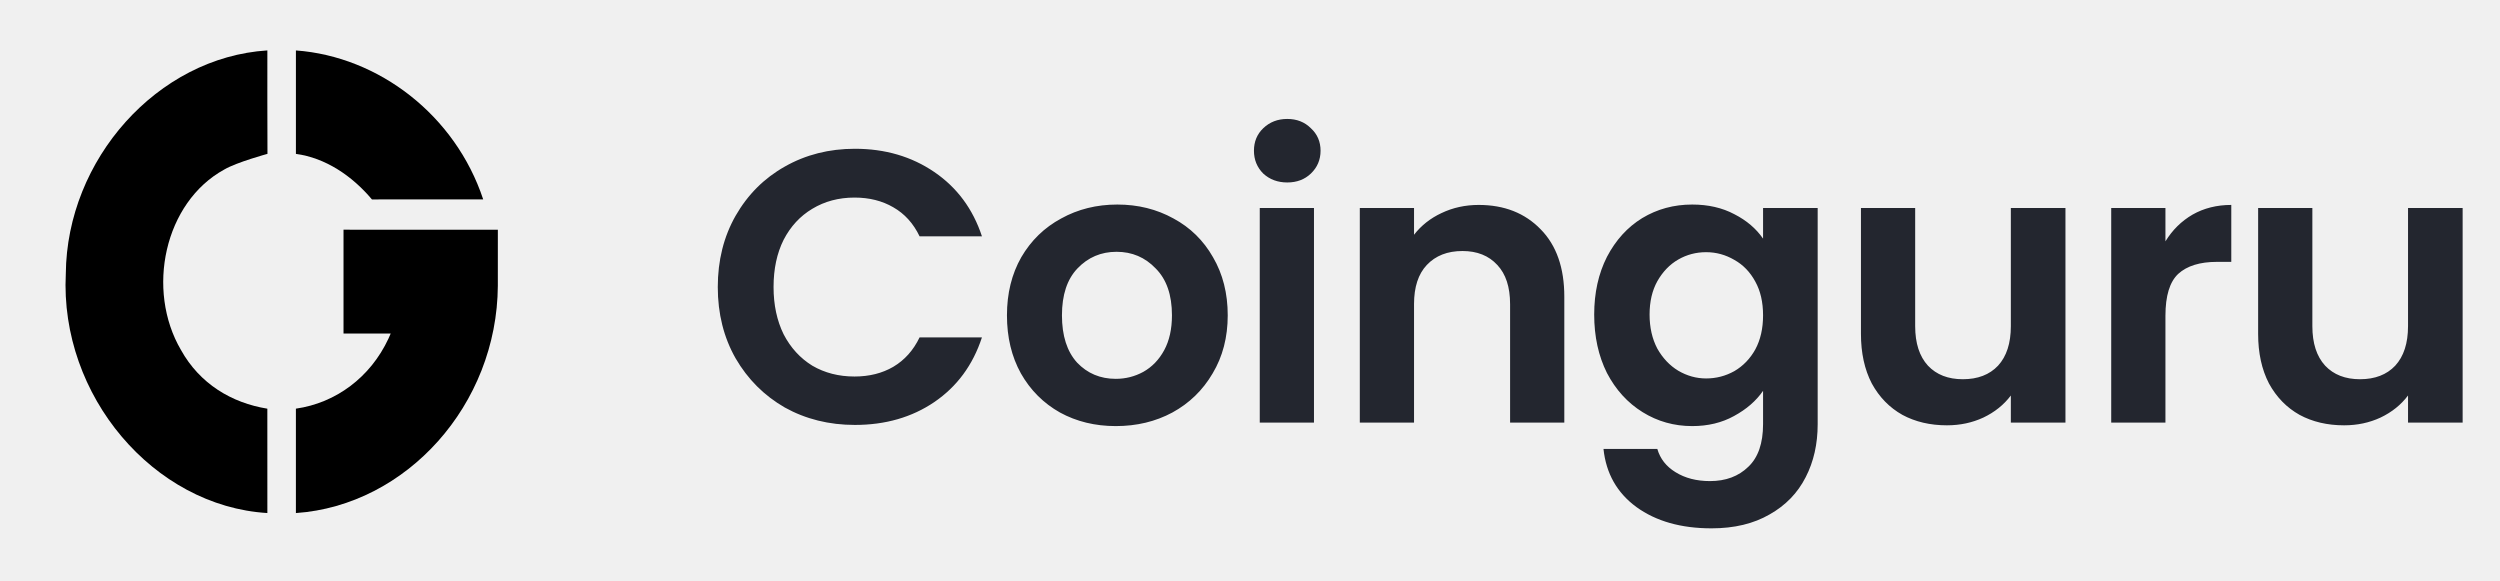
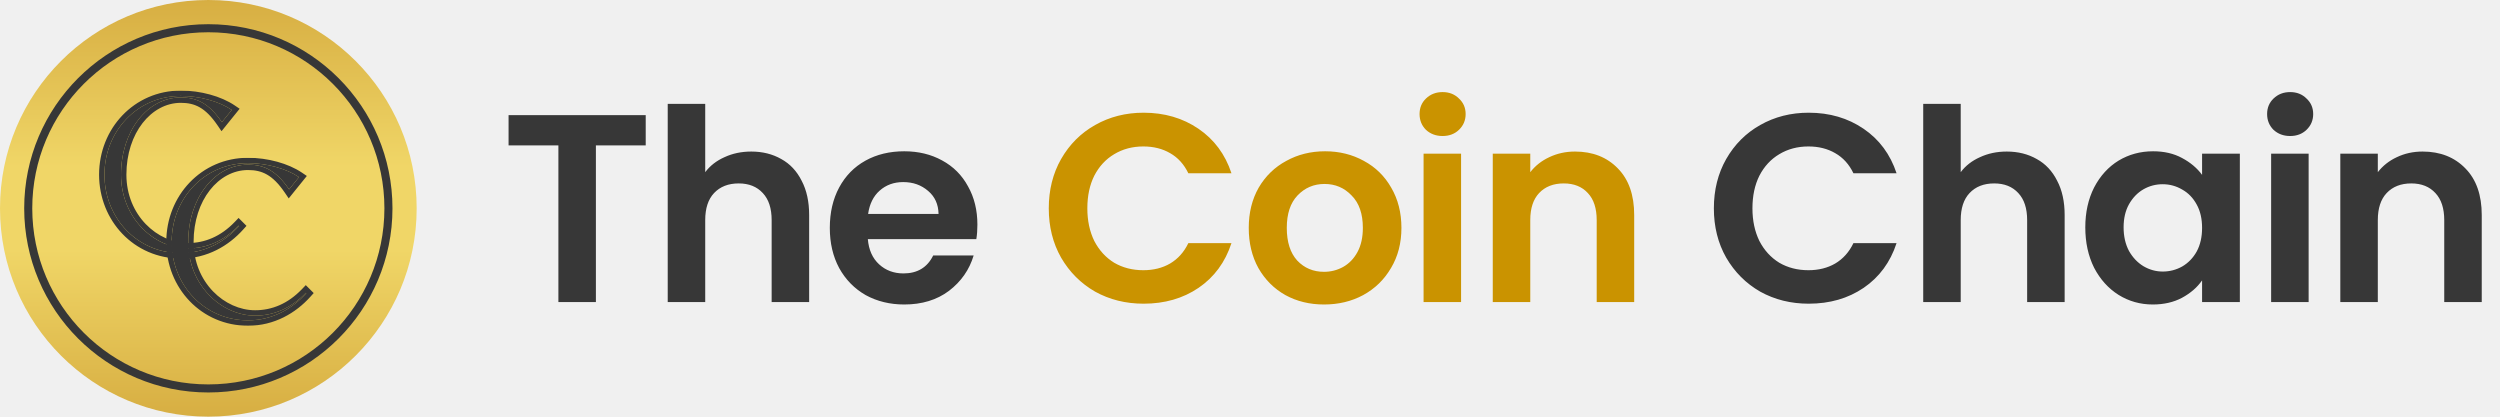
- <svg xmlns="http://www.w3.org/2000/svg" width="142" height="33" viewBox="0 0 142 33" fill="none">
-   <path d="M15.186 28.765C15.186 28.995 15.186 29.141 15.186 29.141C8.731 28.749 3.388 22.48 3.738 15.543C3.793 9.067 8.93 3.261 15.186 2.863C15.186 2.863 15.182 8.494 15.192 8.739C15.192 8.739 13.447 9.215 12.742 9.627C9.329 11.495 8.281 16.47 10.28 19.88C11.348 21.801 13.153 22.883 15.185 23.213C15.185 23.213 15.185 28.116 15.186 28.765Z" fill="black" />
-   <path d="M22.192 18.945L19.512 18.944C19.512 17.172 19.512 14.819 19.512 13.047L28.278 13.048L28.277 16.23C28.238 22.995 23.084 28.707 16.807 29.142V23.212C19.077 22.887 21.038 21.433 22.064 19.235L22.192 18.945Z" fill="black" />
-   <path d="M27.445 11.324C27.351 11.324 21.126 11.328 21.126 11.328C20 9.987 18.485 8.966 16.808 8.741V2.865C21.523 3.211 25.864 6.55 27.445 11.324Z" fill="black" />
-   <path d="M40.77 16.304C40.77 14.793 41.107 13.444 41.782 12.256C42.471 11.053 43.403 10.122 44.576 9.462C45.764 8.787 47.091 8.45 48.558 8.45C50.274 8.45 51.777 8.89 53.068 9.77C54.359 10.65 55.261 11.867 55.774 13.422H52.232C51.88 12.689 51.381 12.139 50.736 11.772C50.105 11.405 49.372 11.222 48.536 11.222C47.641 11.222 46.842 11.435 46.138 11.86C45.449 12.271 44.906 12.857 44.51 13.62C44.129 14.383 43.938 15.277 43.938 16.304C43.938 17.316 44.129 18.211 44.51 18.988C44.906 19.751 45.449 20.345 46.138 20.77C46.842 21.181 47.641 21.386 48.536 21.386C49.372 21.386 50.105 21.203 50.736 20.836C51.381 20.455 51.88 19.897 52.232 19.164H55.774C55.261 20.733 54.359 21.958 53.068 22.838C51.792 23.703 50.289 24.136 48.558 24.136C47.091 24.136 45.764 23.806 44.576 23.146C43.403 22.471 42.471 21.54 41.782 20.352C41.107 19.164 40.77 17.815 40.77 16.304ZM63.377 24.202C62.203 24.202 61.147 23.945 60.209 23.432C59.27 22.904 58.529 22.163 57.987 21.21C57.459 20.257 57.195 19.157 57.195 17.91C57.195 16.663 57.466 15.563 58.009 14.61C58.566 13.657 59.321 12.923 60.275 12.41C61.228 11.882 62.291 11.618 63.465 11.618C64.638 11.618 65.701 11.882 66.655 12.41C67.608 12.923 68.356 13.657 68.899 14.61C69.456 15.563 69.735 16.663 69.735 17.91C69.735 19.157 69.449 20.257 68.877 21.21C68.319 22.163 67.557 22.904 66.589 23.432C65.635 23.945 64.565 24.202 63.377 24.202ZM63.377 21.518C63.934 21.518 64.455 21.386 64.939 21.122C65.437 20.843 65.833 20.433 66.127 19.89C66.42 19.347 66.567 18.687 66.567 17.91C66.567 16.751 66.259 15.864 65.643 15.248C65.041 14.617 64.301 14.302 63.421 14.302C62.541 14.302 61.8 14.617 61.199 15.248C60.612 15.864 60.319 16.751 60.319 17.91C60.319 19.069 60.605 19.963 61.177 20.594C61.763 21.21 62.497 21.518 63.377 21.518ZM73.116 10.364C72.573 10.364 72.119 10.195 71.752 9.858C71.4 9.506 71.224 9.073 71.224 8.56C71.224 8.047 71.4 7.621 71.752 7.284C72.119 6.932 72.573 6.756 73.116 6.756C73.659 6.756 74.106 6.932 74.458 7.284C74.825 7.621 75.008 8.047 75.008 8.56C75.008 9.073 74.825 9.506 74.458 9.858C74.106 10.195 73.659 10.364 73.116 10.364ZM74.634 11.816V24.004H71.554V11.816H74.634ZM83.991 11.64C85.443 11.64 86.616 12.102 87.511 13.026C88.406 13.935 88.853 15.211 88.853 16.854V24.004H85.773V17.272C85.773 16.304 85.531 15.563 85.047 15.05C84.563 14.522 83.903 14.258 83.067 14.258C82.216 14.258 81.542 14.522 81.043 15.05C80.559 15.563 80.317 16.304 80.317 17.272V24.004H77.237V11.816H80.317V13.334C80.728 12.806 81.248 12.395 81.879 12.102C82.524 11.794 83.228 11.64 83.991 11.64ZM96.116 11.618C97.025 11.618 97.825 11.801 98.514 12.168C99.203 12.52 99.746 12.982 100.142 13.554V11.816H103.244V24.092C103.244 25.221 103.017 26.226 102.562 27.106C102.107 28.001 101.425 28.705 100.516 29.218C99.607 29.746 98.507 30.01 97.216 30.01C95.485 30.01 94.063 29.607 92.948 28.8C91.848 27.993 91.225 26.893 91.078 25.5H94.136C94.297 26.057 94.642 26.497 95.17 26.82C95.713 27.157 96.365 27.326 97.128 27.326C98.023 27.326 98.749 27.055 99.306 26.512C99.863 25.984 100.142 25.177 100.142 24.092V22.2C99.746 22.772 99.196 23.249 98.492 23.63C97.803 24.011 97.011 24.202 96.116 24.202C95.089 24.202 94.151 23.938 93.3 23.41C92.449 22.882 91.775 22.141 91.276 21.188C90.792 20.22 90.55 19.113 90.55 17.866C90.55 16.634 90.792 15.541 91.276 14.588C91.775 13.635 92.442 12.901 93.278 12.388C94.129 11.875 95.075 11.618 96.116 11.618ZM100.142 17.91C100.142 17.162 99.995 16.524 99.702 15.996C99.409 15.453 99.013 15.043 98.514 14.764C98.015 14.471 97.48 14.324 96.908 14.324C96.336 14.324 95.808 14.463 95.324 14.742C94.84 15.021 94.444 15.431 94.136 15.974C93.843 16.502 93.696 17.133 93.696 17.866C93.696 18.599 93.843 19.245 94.136 19.802C94.444 20.345 94.84 20.763 95.324 21.056C95.823 21.349 96.351 21.496 96.908 21.496C97.48 21.496 98.015 21.357 98.514 21.078C99.013 20.785 99.409 20.374 99.702 19.846C99.995 19.303 100.142 18.658 100.142 17.91ZM117.318 11.816V24.004H114.216V22.464C113.82 22.992 113.299 23.41 112.654 23.718C112.023 24.011 111.334 24.158 110.586 24.158C109.633 24.158 108.789 23.96 108.056 23.564C107.323 23.153 106.743 22.559 106.318 21.782C105.907 20.99 105.702 20.051 105.702 18.966V11.816H108.782V18.526C108.782 19.494 109.024 20.242 109.508 20.77C109.992 21.283 110.652 21.54 111.488 21.54C112.339 21.54 113.006 21.283 113.49 20.77C113.974 20.242 114.216 19.494 114.216 18.526V11.816H117.318ZM122.997 13.708C123.393 13.063 123.906 12.557 124.537 12.19C125.182 11.823 125.916 11.64 126.737 11.64V14.874H125.923C124.955 14.874 124.222 15.101 123.723 15.556C123.239 16.011 122.997 16.803 122.997 17.932V24.004H119.917V11.816H122.997V13.708ZM139.878 11.816V24.004H136.776V22.464C136.38 22.992 135.859 23.41 135.214 23.718C134.583 24.011 133.894 24.158 133.146 24.158C132.192 24.158 131.349 23.96 130.616 23.564C129.882 23.153 129.303 22.559 128.878 21.782C128.467 20.99 128.262 20.051 128.262 18.966V11.816H131.342V18.526C131.342 19.494 131.584 20.242 132.068 20.77C132.552 21.283 133.212 21.54 134.048 21.54C134.898 21.54 135.566 21.283 136.05 20.77C136.534 20.242 136.776 19.494 136.776 18.526V11.816H139.878Z" fill="#23262F" />
+ <svg xmlns="http://www.w3.org/2000/svg" width="1680" height="280" viewBox="0 0 1680 280" fill="none">
+   <circle cx="140" cy="140" r="140" fill="url(#paint0_linear_88_433)" />
+   <circle cx="140" cy="140" r="121.032" stroke="#373737" stroke-width="5.419" />
+   <mask id="path-3-outside-1_88_433" maskUnits="userSpaceOnUse" x="66.129" y="60.807" width="100" height="113" fill="black">
+     <rect fill="white" x="66.129" y="60.807" width="100" height="113" />
+     <path d="M121.502 170.119C92.31 170.119 70.199 146.563 70.199 117.371C70.199 88.178 92.31 64.478 121.502 64.478C134.075 64.478 147.226 68.091 155.752 73.871L149.104 82.109C140.433 69.391 132.196 65.489 121.502 65.489C98.957 65.489 81.326 88.178 81.326 117.371C81.326 146.563 103.726 166.94 126.271 166.94C138.555 166.94 150.261 162.171 160.377 151.621L160.666 151.91C151.561 162.026 138.121 170.119 121.502 170.119Z" />
+   </mask>
+   <path d="M121.502 170.119C92.31 170.119 70.199 146.563 70.199 117.371C70.199 88.178 92.31 64.478 121.502 64.478C134.075 64.478 147.226 68.091 155.752 73.871L149.104 82.109C140.433 69.391 132.196 65.489 121.502 65.489C98.957 65.489 81.326 88.178 81.326 117.371C81.326 146.563 103.726 166.94 126.271 166.94C138.555 166.94 150.261 162.171 160.377 151.621L160.666 151.91C151.561 162.026 138.121 170.119 121.502 170.119Z" fill="#373737" />
+   <path d="M155.752 73.871L158.564 76.14L161.03 73.084L157.78 70.881L155.752 73.871ZM149.104 82.109L146.119 84.144L148.86 88.164L151.916 84.377L149.104 82.109ZM160.377 151.621L162.931 149.066L160.322 146.457L157.769 149.12L160.377 151.621ZM160.666 151.91L163.351 154.327L165.644 151.779L163.22 149.355L160.666 151.91ZM121.502 170.119V166.506C94.435 166.506 73.811 144.7 73.811 117.371H70.199H66.586C66.586 148.425 90.184 173.732 121.502 173.732V170.119ZM70.199 117.371H73.811C73.811 90.028 94.448 68.091 121.502 68.091V64.478V60.865C90.171 60.865 66.586 86.329 66.586 117.371H70.199ZM121.502 64.478V68.091C133.511 68.091 145.916 71.567 153.725 76.862L155.752 73.871L157.78 70.881C148.535 64.614 134.639 60.865 121.502 60.865V64.478ZM155.752 73.871L152.941 71.602L146.293 79.84L149.104 82.109L151.916 84.377L158.564 76.14L155.752 73.871ZM149.104 82.109L152.089 80.073C147.561 73.431 142.962 68.817 137.857 65.894C132.708 62.946 127.32 61.876 121.502 61.876V65.489V69.102C126.377 69.102 130.456 69.983 134.267 72.165C138.122 74.373 141.977 78.069 146.119 84.144L149.104 82.109ZM121.502 65.489V61.876C96.16 61.876 77.713 87.093 77.713 117.371H81.326H84.939C84.939 89.264 101.755 69.102 121.502 69.102V65.489ZM81.326 117.371H77.713C77.713 148.428 101.603 170.552 126.271 170.552V166.94V163.327C105.85 163.327 84.939 144.698 84.939 117.371H81.326ZM126.271 166.94V170.552C139.591 170.552 152.224 165.343 162.984 154.121L160.377 151.621L157.769 149.12C148.297 158.998 137.518 163.327 126.271 163.327V166.94ZM160.377 151.621L157.822 154.176L158.111 154.465L160.666 151.91L163.22 149.355L162.931 149.066L160.377 151.621ZM160.666 151.91L157.98 149.493C149.396 159.032 136.873 166.506 121.502 166.506V170.119V173.732C139.369 173.732 153.727 165.02 163.351 154.327L160.666 151.91Z" fill="#373737" mask="url(#path-3-outside-1_88_433)" />
+   <mask id="path-5-outside-2_88_433" maskUnits="userSpaceOnUse" x="111.29" y="105.968" width="100" height="113" fill="black">
+     <rect fill="white" x="111.29" y="105.968" width="100" height="113" />
+     <path d="M166.663 215.28C137.471 215.28 115.36 191.724 115.36 162.532C115.36 133.339 137.471 109.639 166.663 109.639C179.236 109.639 192.387 113.252 200.913 119.032L194.266 127.27C185.595 114.552 177.357 110.65 166.663 110.65C144.118 110.65 126.487 133.339 126.487 162.532C126.487 191.724 148.887 212.101 171.432 212.101C183.716 212.101 195.422 207.332 205.538 196.782L205.827 197.071C196.722 207.187 183.282 215.28 166.663 215.28Z" />
+   </mask>
+   <path d="M166.663 215.28C137.471 215.28 115.36 191.724 115.36 162.532C115.36 133.339 137.471 109.639 166.663 109.639C179.236 109.639 192.387 113.252 200.913 119.032L194.266 127.27C185.595 114.552 177.357 110.65 166.663 110.65C144.118 110.65 126.487 133.339 126.487 162.532C126.487 191.724 148.887 212.101 171.432 212.101C183.716 212.101 195.422 207.332 205.538 196.782L205.827 197.071C196.722 207.187 183.282 215.28 166.663 215.28Z" fill="#373737" />
+   <path d="M200.913 119.032L203.725 121.301L206.191 118.245L202.941 116.042L200.913 119.032ZM194.266 127.27L191.28 129.305L194.021 133.325L197.077 129.539L194.266 127.27ZM205.538 196.782L208.092 194.227L205.484 191.618L202.93 194.281L205.538 196.782ZM205.827 197.071L208.512 199.488L210.805 196.94L208.382 194.516L205.827 197.071ZM166.663 215.28V211.667C139.596 211.667 118.973 189.861 118.973 162.532H115.36H111.747C111.747 193.586 135.345 218.893 166.663 218.893V215.28ZM115.36 162.532H118.973C118.973 135.189 139.609 113.252 166.663 113.252V109.639V106.026C135.333 106.026 111.747 131.49 111.747 162.532H115.36ZM166.663 109.639V113.252C178.672 113.252 191.077 116.729 198.886 122.023L200.913 119.032L202.941 116.042C193.697 109.775 179.8 106.026 166.663 106.026V109.639ZM200.913 119.032L198.102 116.763L191.454 125.001L194.266 127.27L197.077 129.539L203.725 121.301L200.913 119.032ZM194.266 127.27L197.251 125.234C192.722 118.592 188.123 113.979 183.018 111.056C177.869 108.107 172.482 107.037 166.663 107.037V110.65V114.263C171.539 114.263 175.617 115.144 179.428 117.326C183.283 119.534 187.138 123.23 191.28 129.305L194.266 127.27ZM166.663 110.65V107.037C141.321 107.037 122.875 132.254 122.875 162.532H126.487H130.1C130.1 134.425 146.916 114.263 166.663 114.263V110.65ZM126.487 162.532H122.875C122.875 193.589 146.764 215.714 171.432 215.714V212.101V208.488C151.011 208.488 130.1 189.859 130.1 162.532H126.487ZM171.432 212.101V215.714C184.752 215.714 197.385 210.504 208.146 199.283L205.538 196.782L202.93 194.281C193.458 204.159 182.679 208.488 171.432 208.488V212.101ZM205.538 196.782L202.983 199.337L203.272 199.626L205.827 197.071L208.382 194.516L208.092 194.227L205.538 196.782ZM205.827 197.071L203.141 194.654C194.557 204.193 182.034 211.667 166.663 211.667V215.28V218.893C184.53 218.893 198.888 210.182 208.512 199.488L205.827 197.071Z" fill="#373737" mask="url(#path-5-outside-2_88_433)" />
+   <path d="M433.92 77.36V97.7H400.44V203H375.24V97.7H341.76V77.36H433.92ZM504.867 101.84C512.427 101.84 519.147 103.52 525.027 106.88C530.907 110.12 535.467 114.98 538.707 121.46C542.067 127.82 543.747 135.5 543.747 144.5V203H518.547V147.92C518.547 140 516.567 133.94 512.607 129.74C508.647 125.42 503.247 123.26 496.407 123.26C489.447 123.26 483.927 125.42 479.847 129.74C475.887 133.94 473.907 140 473.907 147.92V203H448.707V69.8H473.907V115.7C477.147 111.38 481.467 108.02 486.867 105.62C492.267 103.1 498.267 101.84 504.867 101.84ZM656.811 150.98C656.811 154.58 656.571 157.82 656.091 160.7H583.191C583.791 167.9 586.311 173.54 590.751 177.62C595.191 181.7 600.651 183.74 607.131 183.74C616.491 183.74 623.151 179.72 627.111 171.68H654.291C651.411 181.28 645.891 189.2 637.731 195.44C629.571 201.56 619.551 204.62 607.671 204.62C598.071 204.62 589.431 202.52 581.751 198.32C574.191 194 568.251 187.94 563.931 180.14C559.731 172.34 557.631 163.34 557.631 153.14C557.631 142.82 559.731 133.76 563.931 125.96C568.131 118.16 574.011 112.16 581.571 107.96C589.131 103.76 597.831 101.66 607.671 101.66C617.151 101.66 625.611 103.7 633.051 107.78C640.611 111.86 646.431 117.68 650.511 125.24C654.711 132.68 656.811 141.26 656.811 150.98ZM630.711 143.78C630.591 137.3 628.251 132.14 623.691 128.3C619.131 124.34 613.551 122.36 606.951 122.36C600.711 122.36 595.431 124.28 591.111 128.12C586.911 131.84 584.331 137.06 583.371 143.78H630.711ZM1151.72 140C1151.72 127.64 1154.48 116.6 1160 106.88C1165.64 97.04 1173.26 89.42 1182.86 84.02C1192.58 78.5 1203.44 75.74 1215.44 75.74C1229.48 75.74 1241.78 79.34 1252.34 86.54C1262.9 93.74 1270.28 103.7 1274.48 116.42H1245.5C1242.62 110.42 1238.54 105.92 1233.26 102.92C1228.1 99.92 1222.1 98.42 1215.26 98.42C1207.94 98.42 1201.4 100.16 1195.64 103.64C1190 107 1185.56 111.8 1182.32 118.04C1179.2 124.28 1177.64 131.6 1177.64 140C1177.64 148.28 1179.2 155.6 1182.32 161.96C1185.56 168.2 1190 173.06 1195.64 176.54C1201.4 179.9 1207.94 181.58 1215.26 181.58C1222.1 181.58 1228.1 180.08 1233.26 177.08C1238.54 173.96 1242.62 169.4 1245.5 163.4H1274.48C1270.28 176.24 1262.9 186.26 1252.34 193.46C1241.9 200.54 1229.6 204.08 1215.44 204.08C1203.44 204.08 1192.58 201.38 1182.86 195.98C1173.26 190.46 1165.64 182.84 1160 173.12C1154.48 163.4 1151.72 152.36 1151.72 140ZM1348.56 101.84C1356.12 101.84 1362.84 103.52 1368.72 106.88C1374.6 110.12 1379.16 114.98 1382.4 121.46C1385.76 127.82 1387.44 135.5 1387.44 144.5V203H1362.24V147.92C1362.24 140 1360.26 133.94 1356.3 129.74C1352.34 125.42 1346.94 123.26 1340.1 123.26C1333.14 123.26 1327.62 125.42 1323.54 129.74C1319.58 133.94 1317.6 140 1317.6 147.92V203H1292.4V69.8H1317.6V115.7C1320.84 111.38 1325.16 108.02 1330.56 105.62C1335.96 103.1 1341.96 101.84 1348.56 101.84ZM1401.32 152.78C1401.32 142.7 1403.3 133.76 1407.26 125.96C1411.34 118.16 1416.8 112.16 1423.64 107.96C1430.6 103.76 1438.34 101.66 1446.86 101.66C1454.3 101.66 1460.78 103.16 1466.3 106.16C1471.94 109.16 1476.44 112.94 1479.8 117.5V103.28H1505.18V203H1479.8V188.42C1476.56 193.1 1472.06 197 1466.3 200.12C1460.66 203.12 1454.12 204.62 1446.68 204.62C1438.28 204.62 1430.6 202.46 1423.64 198.14C1416.8 193.82 1411.34 187.76 1407.26 179.96C1403.3 172.04 1401.32 162.98 1401.32 152.78ZM1479.8 153.14C1479.8 147.02 1478.6 141.8 1476.2 137.48C1473.8 133.04 1470.56 129.68 1466.48 127.4C1462.4 125 1458.02 123.8 1453.34 123.8C1448.66 123.8 1444.34 124.94 1440.38 127.22C1436.42 129.5 1433.18 132.86 1430.66 137.3C1428.26 141.62 1427.06 146.78 1427.06 152.78C1427.06 158.78 1428.26 164.06 1430.66 168.62C1433.18 173.06 1436.42 176.48 1440.38 178.88C1444.46 181.28 1448.78 182.48 1453.34 182.48C1458.02 182.48 1462.4 181.34 1466.48 179.06C1470.56 176.66 1473.8 173.3 1476.2 168.98C1478.6 164.54 1479.8 159.26 1479.8 153.14ZM1538.98 91.4C1534.54 91.4 1530.82 90.02 1527.82 87.26C1524.94 84.38 1523.5 80.84 1523.5 76.64C1523.5 72.44 1524.94 68.96 1527.82 66.2C1530.82 63.32 1534.54 61.88 1538.98 61.88C1543.42 61.88 1547.08 63.32 1549.96 66.2C1552.96 68.96 1554.46 72.44 1554.46 76.64C1554.46 80.84 1552.96 84.38 1549.96 87.26C1547.08 90.02 1543.42 91.4 1538.98 91.4ZM1551.4 103.28V203H1526.2V103.28H1551.4ZM1627.95 101.84C1639.83 101.84 1649.43 105.62 1656.75 113.18C1664.07 120.62 1667.73 131.06 1667.73 144.5V203H1642.53V147.92C1642.53 140 1640.55 133.94 1636.59 129.74C1632.63 125.42 1627.23 123.26 1620.39 123.26C1613.43 123.26 1607.91 125.42 1603.83 129.74C1599.87 133.94 1597.89 140 1597.89 147.92V203H1572.69V103.28H1597.89V115.7C1601.25 111.38 1605.51 108.02 1610.67 105.62C1615.95 103.1 1621.71 101.84 1627.95 101.84Z" fill="#373737" />
+   <path d="M704.775 140C704.775 127.64 707.535 116.6 713.055 106.88C718.695 97.04 726.315 89.42 735.915 84.02C745.635 78.5 756.495 75.74 768.495 75.74C782.535 75.74 794.835 79.34 805.395 86.54C815.955 93.74 823.335 103.7 827.535 116.42H798.555C795.675 110.42 791.595 105.92 786.315 102.92C781.155 99.92 775.155 98.42 768.315 98.42C760.995 98.42 754.455 100.16 748.695 103.64C743.055 107 738.615 111.8 735.375 118.04C732.255 124.28 730.695 131.6 730.695 140C730.695 148.28 732.255 155.6 735.375 161.96C738.615 168.2 743.055 173.06 748.695 176.54C754.455 179.9 760.995 181.58 768.315 181.58C775.155 181.58 781.155 180.08 786.315 177.08C791.595 173.96 795.675 169.4 798.555 163.4H827.535C823.335 176.24 815.955 186.26 805.395 193.46C794.955 200.54 782.655 204.08 768.495 204.08C756.495 204.08 745.635 201.38 735.915 195.98C726.315 190.46 718.695 182.84 713.055 173.12C707.535 163.4 704.775 152.36 704.775 140ZM889.739 204.62C880.139 204.62 871.499 202.52 863.819 198.32C856.139 194 850.079 187.94 845.639 180.14C841.319 172.34 839.159 163.34 839.159 153.14C839.159 142.94 841.379 133.94 845.819 126.14C850.379 118.34 856.559 112.34 864.359 108.14C872.159 103.82 880.859 101.66 890.459 101.66C900.059 101.66 908.759 103.82 916.559 108.14C924.359 112.34 930.479 118.34 934.919 126.14C939.479 133.94 941.759 142.94 941.759 153.14C941.759 163.34 939.419 172.34 934.739 180.14C930.179 187.94 923.939 194 916.019 198.32C908.219 202.52 899.459 204.62 889.739 204.62ZM889.739 182.66C894.299 182.66 898.559 181.58 902.519 179.42C906.599 177.14 909.839 173.78 912.239 169.34C914.639 164.9 915.839 159.5 915.839 153.14C915.839 143.66 913.319 136.4 908.279 131.36C903.359 126.2 897.299 123.62 890.099 123.62C882.899 123.62 876.839 126.2 871.919 131.36C867.119 136.4 864.719 143.66 864.719 153.14C864.719 162.62 867.059 169.94 871.739 175.1C876.539 180.14 882.539 182.66 889.739 182.66ZM969.424 91.4C964.984 91.4 961.264 90.02 958.264 87.26C955.384 84.38 953.944 80.84 953.944 76.64C953.944 72.44 955.384 68.96 958.264 66.2C961.264 63.32 964.984 61.88 969.424 61.88C973.864 61.88 977.524 63.32 980.404 66.2C983.404 68.96 984.904 72.44 984.904 76.64C984.904 80.84 983.404 84.38 980.404 87.26C977.524 90.02 973.864 91.4 969.424 91.4ZM981.844 103.28V203H956.644V103.28H981.844ZM1058.4 101.84C1070.28 101.84 1079.88 105.62 1087.2 113.18C1094.52 120.62 1098.18 131.06 1098.18 144.5V203H1072.98V147.92C1072.98 140 1071 133.94 1067.04 129.74C1063.08 125.42 1057.68 123.26 1050.84 123.26C1043.88 123.26 1038.36 125.42 1034.28 129.74C1030.32 133.94 1028.34 140 1028.34 147.92V203H1003.14V103.28H1028.34V115.7C1031.7 111.38 1035.96 108.02 1041.12 105.62C1046.4 103.1 1052.16 101.84 1058.4 101.84Z" fill="#CA9300" />
+   <defs>
+     <linearGradient id="paint0_linear_88_433" x1="140" y1="0" x2="140" y2="280" gradientUnits="userSpaceOnUse">
+       <stop stop-color="#D7AE42" />
+       <stop offset="0.4" stop-color="#F0D667" />
+       <stop offset="0.6" stop-color="#F0D667" />
+       <stop offset="1" stop-color="#D7AE42" />
+     </linearGradient>
+   </defs>
</svg>
